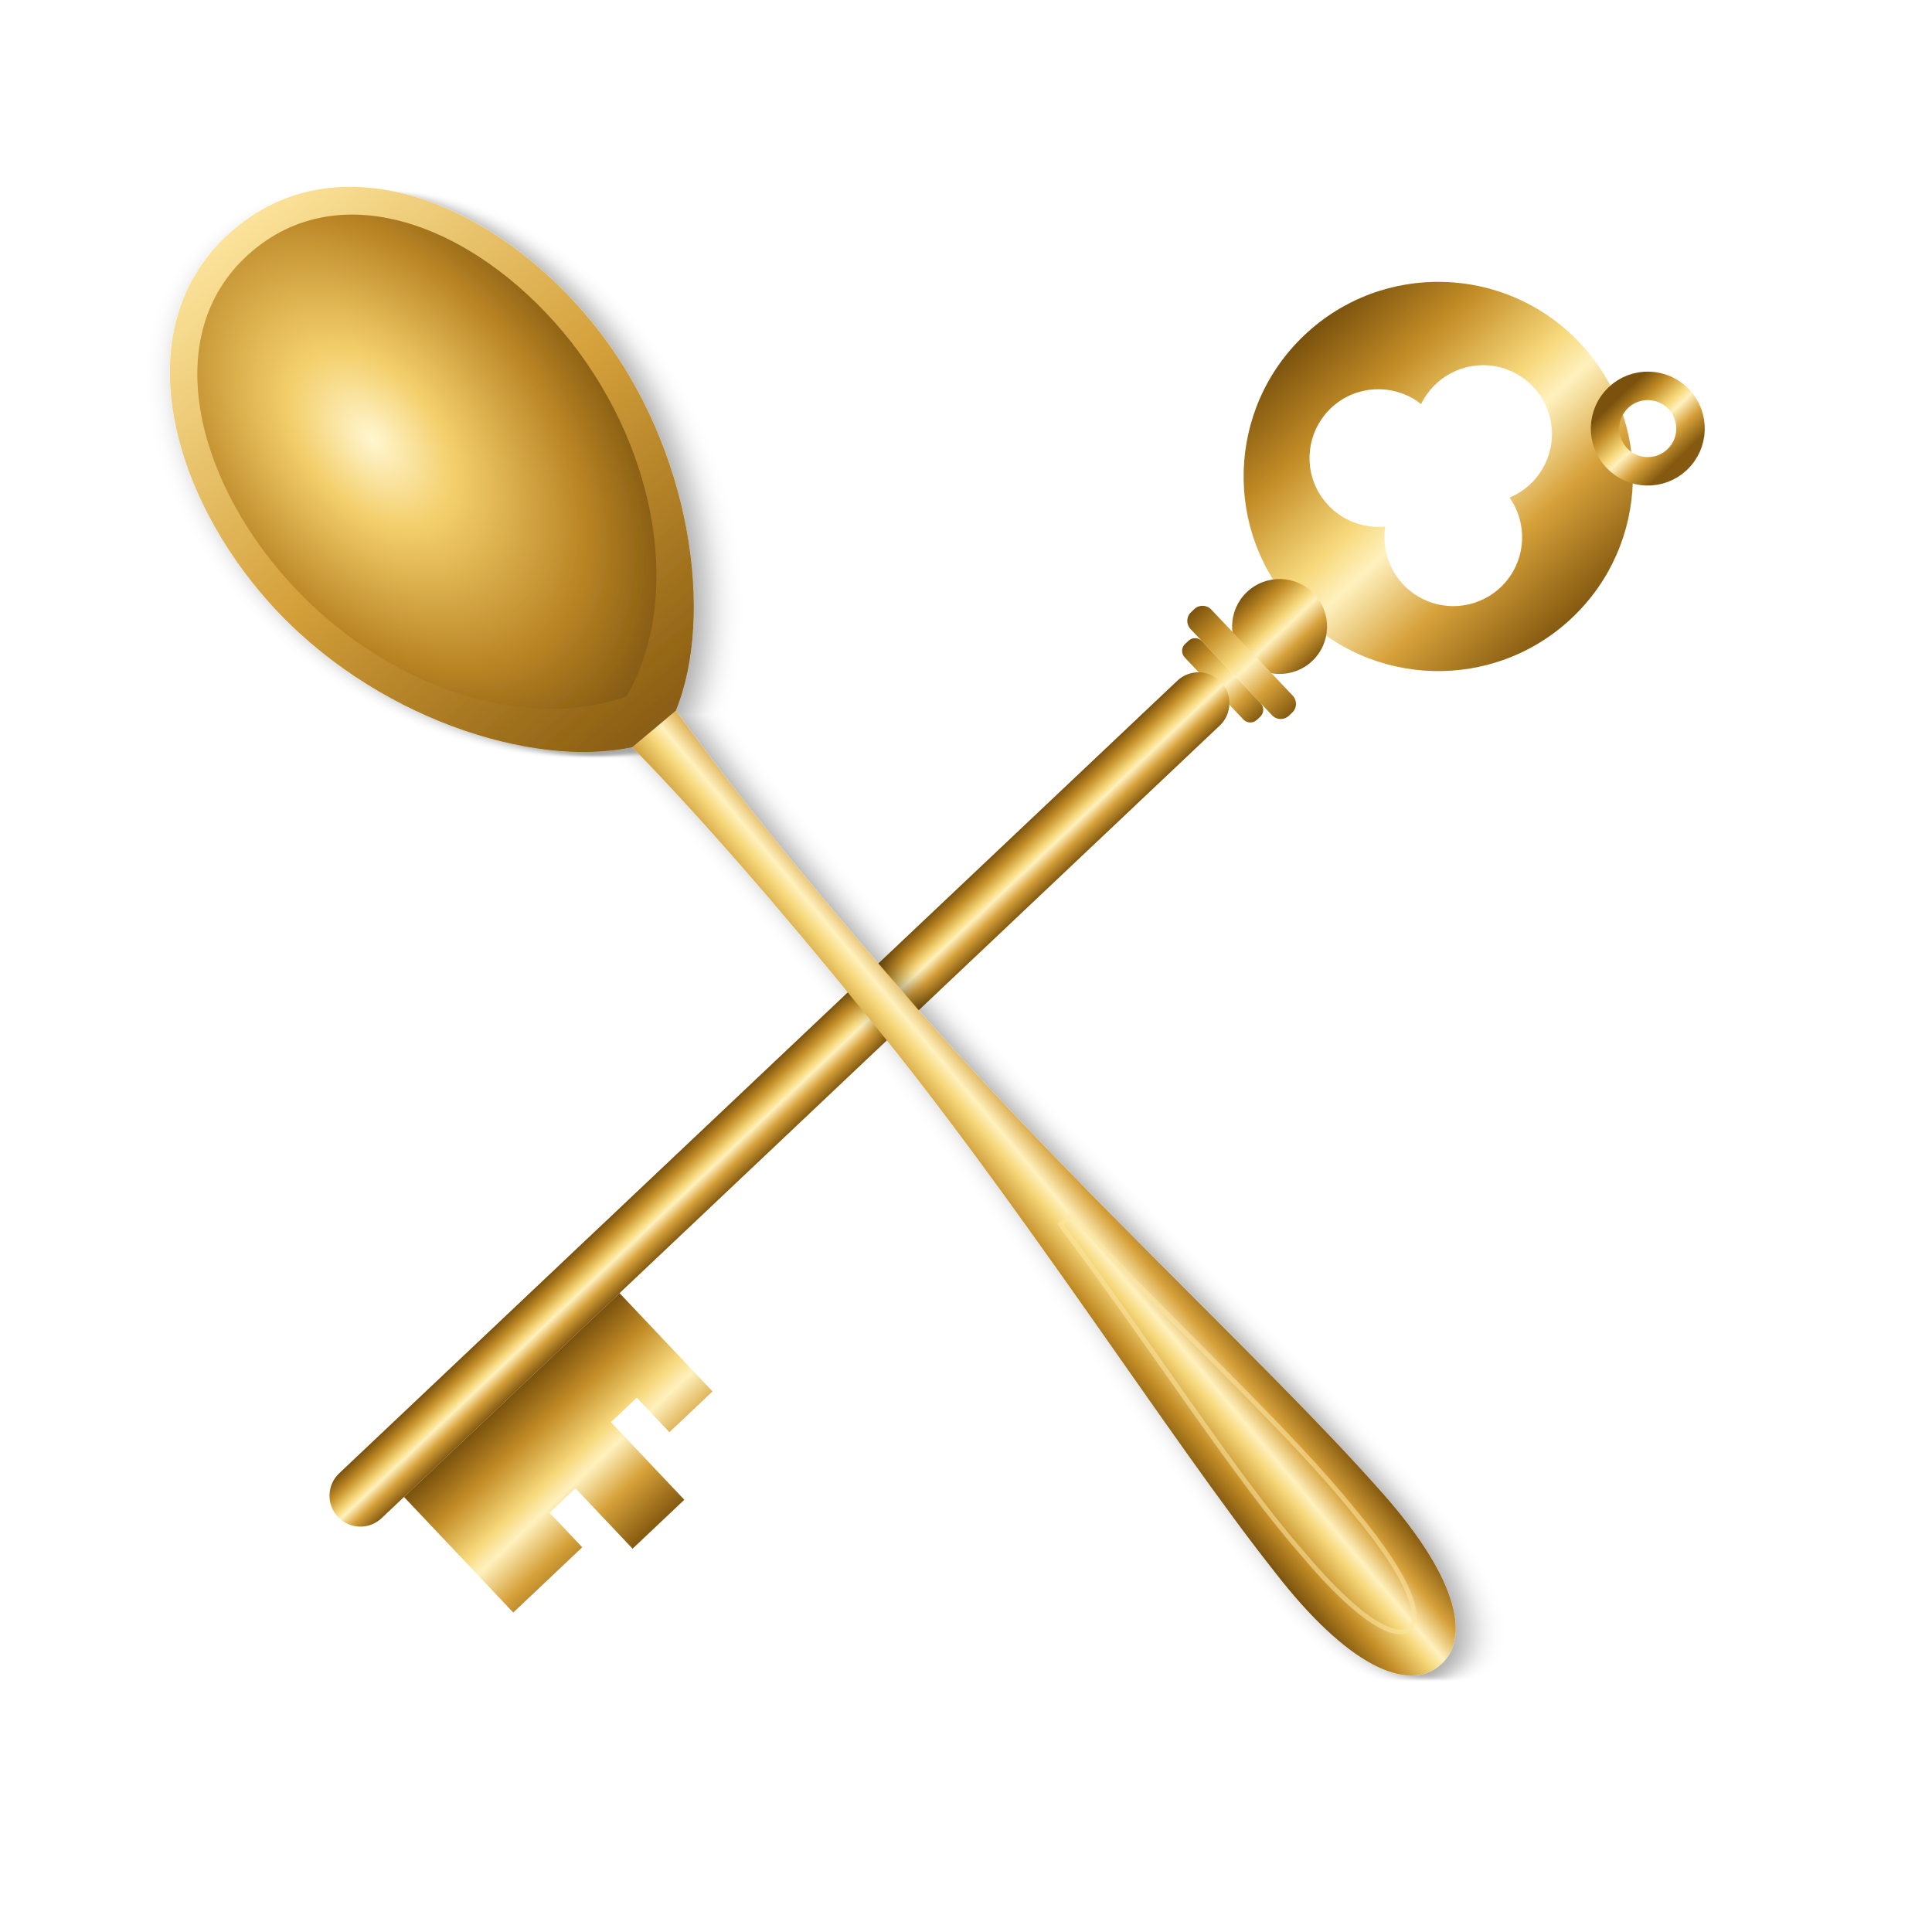
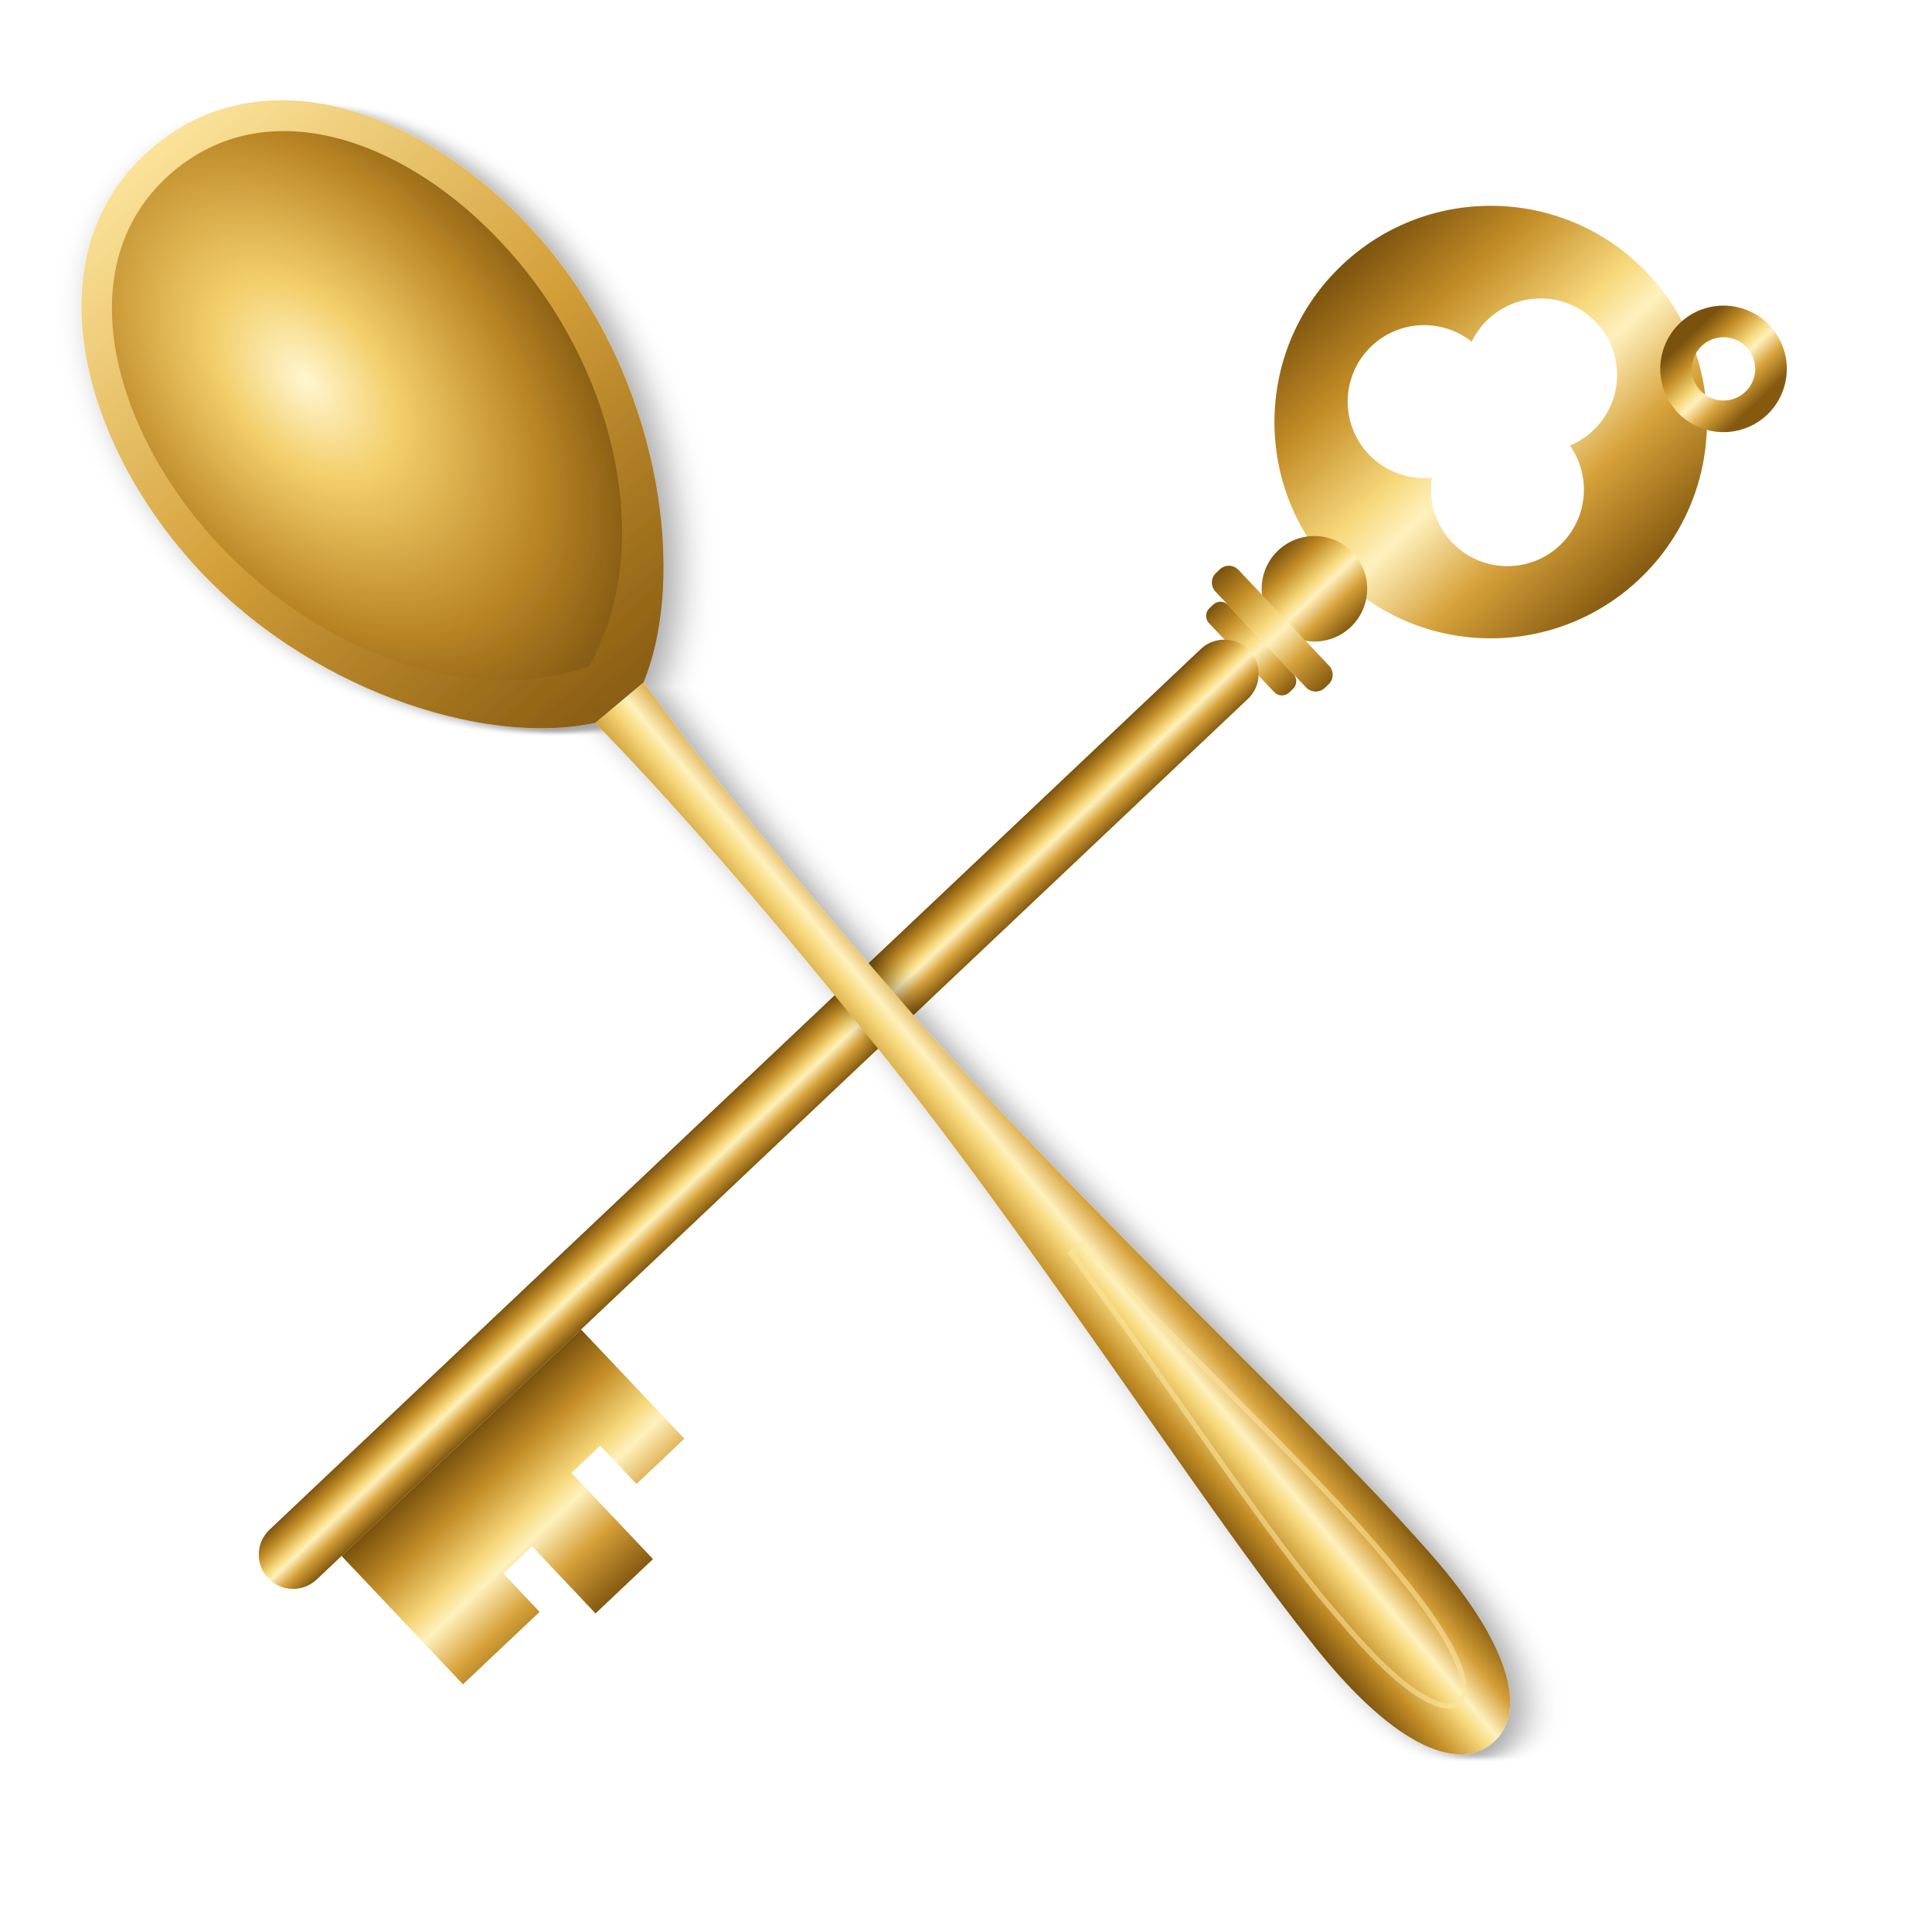
- <svg xmlns="http://www.w3.org/2000/svg" viewBox="285 160 700 700" width="512" height="512">
+ <svg xmlns="http://www.w3.org/2000/svg" viewBox="320 195 630 630" width="512" height="512">
  <defs>
    <linearGradient id="gold" x1="0" y1="0" x2="1" y2="0">
      <stop offset="0" stop-color="#7a520e" />
      <stop offset="0.22" stop-color="#c38d27" />
      <stop offset="0.45" stop-color="#f7d97c" />
      <stop offset="0.55" stop-color="#fff1be" />
      <stop offset="0.75" stop-color="#d6a13a" />
      <stop offset="1" stop-color="#855a10" />
    </linearGradient>
    <linearGradient id="goldV" x1="0" y1="0" x2="0" y2="1">
      <stop offset="0" stop-color="#fbe39a" />
      <stop offset="0.5" stop-color="#d4a03a" />
      <stop offset="1" stop-color="#8a5d12" />
    </linearGradient>
    <radialGradient id="bowl" cx="0.42" cy="0.38" r="0.7">
      <stop offset="0" stop-color="#fff6d0" />
      <stop offset="0.25" stop-color="#f3cf6b" />
      <stop offset="0.65" stop-color="#b98424" />
      <stop offset="1" stop-color="#6e4a0c" />
    </radialGradient>
    <filter id="shadow" x="-20%" y="-20%" width="140%" height="140%">
      <feDropShadow dx="3" dy="5" stdDeviation="5" flood-color="#000" flood-opacity="0.35" />
    </filter>
  </defs>
  <g transform="translate(635 510) scale(0.86) translate(-635 -510)">
    <g transform="translate(600 525) rotate(46.6)">
      <path fill-rule="evenodd" fill="url(#gold)" d="M-82 -322 A82 82 0 1 0 82 -322 A82 82 0 1 0 -82 -322 Z M-27.1 -337.7 A29 29 0 1 1 27.1 -337.7 A29 29 0 1 1 0 -291.3 A29 29 0 1 1 -27.1 -337.7 Z" />
      <circle cx="46" cy="-400" r="18" fill="none" stroke="url(#gold)" stroke-width="12" />
      <circle cx="0" cy="-230" r="20" fill="url(#gold)" />
      <rect x="-30" y="-214" width="60" height="12" rx="5" fill="url(#gold)" />
      <rect x="-22" y="-202" width="44" height="10" rx="4" fill="url(#gold)" />
      <rect x="-13" y="-196" width="26" height="512" rx="13" fill="url(#gold)" />
      <path d="M13 165 H70 V190 H50 V205 H95 V235 H60 V250 H80 V290 H13 Z" fill="url(#gold)" />
    </g>
    <g transform="translate(600 525) rotate(-40)" filter="url(#shadow)">
      <path d="M-12 -150 C-9 -110 -8 -60 -9 0 C-10 100 -26 220 -28 290 C-30 340 -18 365 0 365 C18 365 30 340 28 290 C26 220 10 100 9 0 C8 -60 9 -110 12 -150 Z" fill="url(#gold)" />
      <path d="M-14 292 C-15 250 -7 190 -3 120 L3 120 C7 190 15 250 14 292 C14 330 7 345 0 345 C-7 345 -14 330 -14 292 Z" fill="none" stroke="#fbe7a4" stroke-opacity="0.55" stroke-width="2" />
      <path d="M0 -425 C60 -425 92 -360 90 -295 C88 -230 50 -170 12 -150 L-12 -150 C-50 -170 -88 -230 -90 -295 C-92 -360 -60 -425 0 -425 Z" fill="url(#goldV)" />
      <path d="M0 -413 C52 -413 80 -356 78 -297 C76 -238 44 -184 0 -168 C-44 -184 -76 -238 -78 -297 C-80 -356 -52 -413 0 -413 Z" fill="url(#bowl)" />
    </g>
  </g>
</svg>
